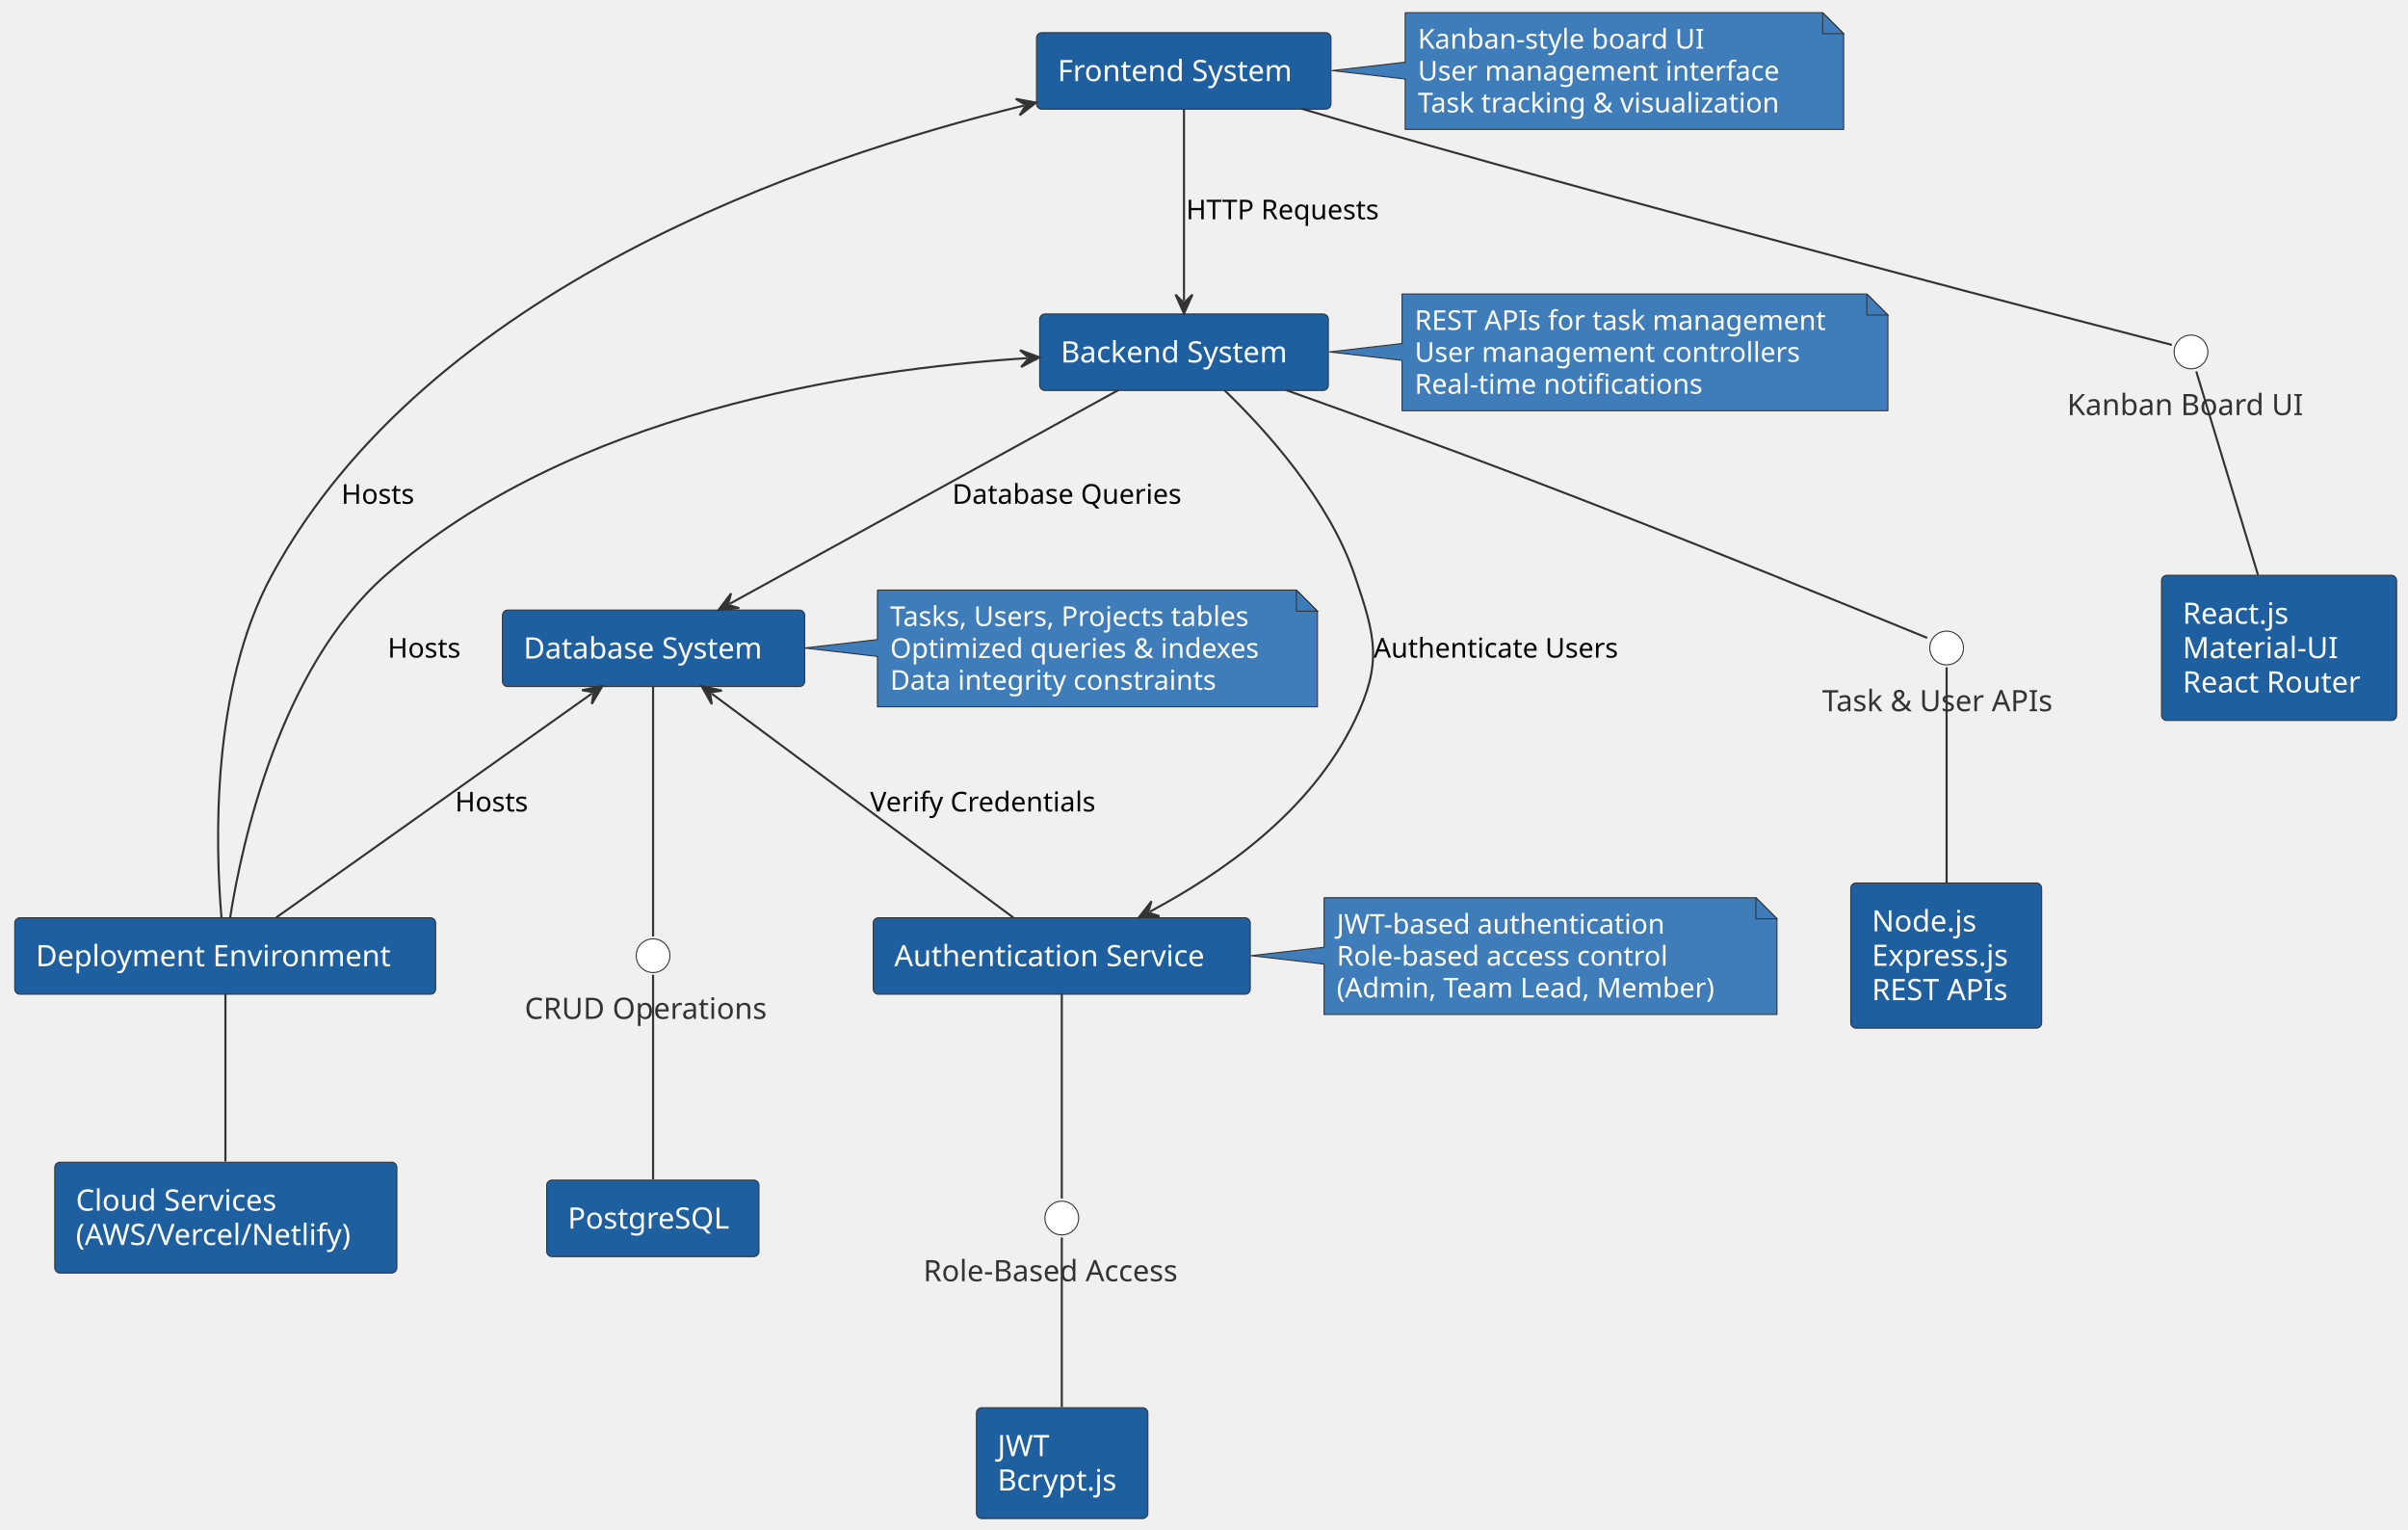
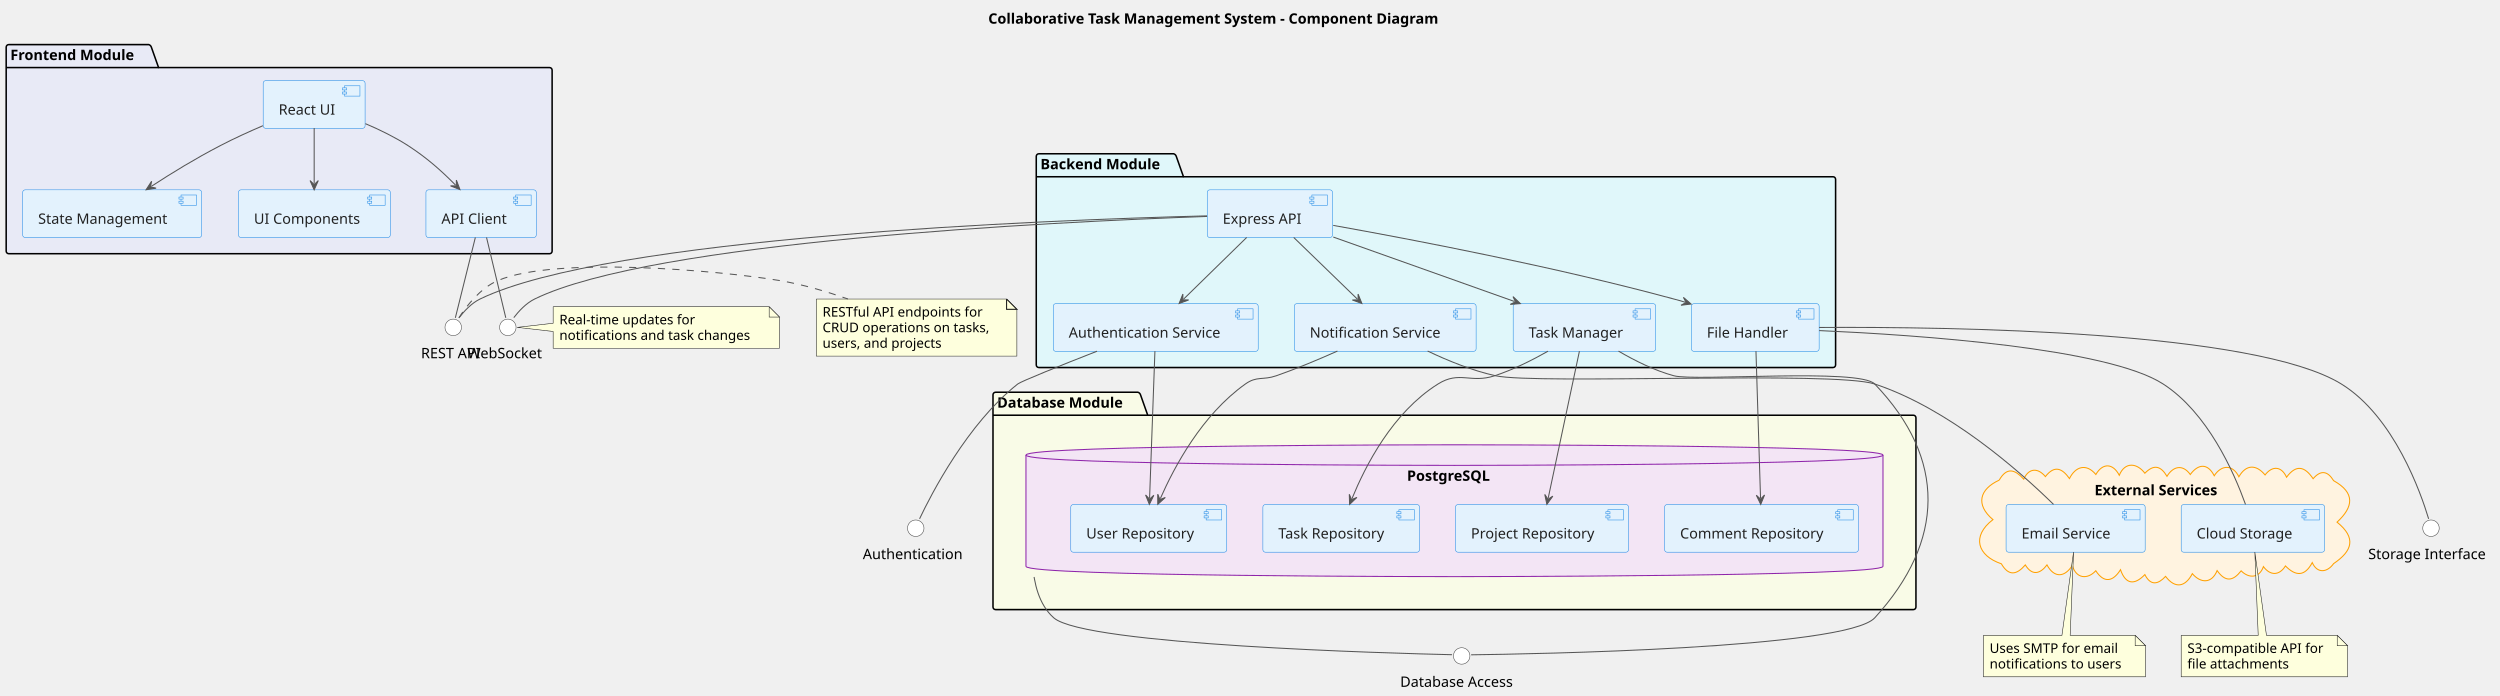
- <svg xmlns="http://www.w3.org/2000/svg" contentStyleType="text/css" data-diagram-type="DESCRIPTION" height="726px" preserveAspectRatio="none" style="width:1143px;height:726px;background:#FFFFFF;" version="1.1" viewBox="0 0 1143 726" width="1143px" zoomAndPan="magnify">
+ <svg xmlns="http://www.w3.org/2000/svg" contentStyleType="text/css" data-diagram-type="DESCRIPTION" height="675px" preserveAspectRatio="none" style="width:2427px;height:675px;background:#FFFFFF;" version="1.1" viewBox="0 0 2427 675" width="2427px" zoomAndPan="magnify">
  <defs />
  <g>
-     <g id="elem_frontend">
-       <rect fill="#1E5FA0" height="36.297" rx="2.5" ry="2.5" style="stroke:#333333;stroke-width:0.5;" width="139.766" x="492" y="15.5" />
-       <text fill="#FFFFFF" font-family="sans-serif" font-size="14" lengthAdjust="spacing" textLength="119.766" x="502" y="38.495">Frontend System</text>
-     </g>
-     <g id="elem_backend">
-       <rect fill="#1E5FA0" height="36.297" rx="2.5" ry="2.5" style="stroke:#333333;stroke-width:0.5;" width="137.018" x="493.5" y="149" />
-       <text fill="#FFFFFF" font-family="sans-serif" font-size="14" lengthAdjust="spacing" textLength="117.018" x="503.5" y="171.995">Backend System</text>
-     </g>
-     <g id="elem_database">
-       <rect fill="#1E5FA0" height="36.297" rx="2.5" ry="2.5" style="stroke:#333333;stroke-width:0.5;" width="143.457" x="238.5" y="289.5" />
-       <text fill="#FFFFFF" font-family="sans-serif" font-size="14" lengthAdjust="spacing" textLength="123.457" x="248.5" y="312.495">Database System</text>
+     <text fill="#000000" font-family="sans-serif" font-size="14" font-weight="bold" lengthAdjust="spacing" textLength="495.175" x="959.389" y="22.995">Collaborative Task Management System - Component Diagram</text>
+     <g id="cluster_Frontend Module">
+       <path d="M8.5,43.297 L144.435,43.297 A3.75,3.75 0 0 1 146.935,45.797 L153.935,65.594 L533.5,65.594 A2.5,2.5 0 0 1 536,68.094 L536,243.797 A2.5,2.5 0 0 1 533.5,246.297 L8.5,246.297 A2.5,2.5 0 0 1 6,243.797 L6,45.797 A2.5,2.5 0 0 1 8.5,43.297 " fill="#E8EAF6" style="stroke:#000000;stroke-width:1.5;" />
+       <line style="stroke:#000000;stroke-width:1.5;" x1="6" x2="153.935" y1="65.594" y2="65.594" />
+       <text fill="#000000" font-family="sans-serif" font-size="14" font-weight="bold" lengthAdjust="spacing" textLength="134.935" x="10" y="58.292">Frontend Module</text>
+     </g>
+     <g id="cluster_Backend Module">
+       <path d="M1008.5,149.297 L1139.417,149.297 A3.75,3.75 0 0 1 1141.917,151.797 L1148.917,171.594 L1779.5,171.594 A2.5,2.5 0 0 1 1782,174.094 L1782,354.297 A2.5,2.5 0 0 1 1779.5,356.797 L1008.5,356.797 A2.5,2.5 0 0 1 1006,354.297 L1006,151.797 A2.5,2.5 0 0 1 1008.5,149.297 " fill="#E0F7FA" style="stroke:#000000;stroke-width:1.5;" />
+       <line style="stroke:#000000;stroke-width:1.5;" x1="1006" x2="1148.917" y1="171.594" y2="171.594" />
+       <text fill="#000000" font-family="sans-serif" font-size="14" font-weight="bold" lengthAdjust="spacing" textLength="129.917" x="1010" y="164.292">Backend Module</text>
+     </g>
+     <g id="cluster_Database Module">
+       <path d="M966.5,380.797 L1104.711,380.797 A3.75,3.75 0 0 1 1107.211,383.297 L1114.211,403.094 L1857.5,403.094 A2.5,2.5 0 0 1 1860,405.594 L1860,589.297 A2.5,2.5 0 0 1 1857.5,591.797 L966.5,591.797 A2.5,2.5 0 0 1 964,589.297 L964,383.297 A2.5,2.5 0 0 1 966.5,380.797 " fill="#F9FBE7" style="stroke:#000000;stroke-width:1.5;" />
+       <line style="stroke:#000000;stroke-width:1.5;" x1="964" x2="1114.211" y1="403.094" y2="403.094" />
+       <text fill="#000000" font-family="sans-serif" font-size="14" font-weight="bold" lengthAdjust="spacing" textLength="137.211" x="968" y="395.792">Database Module</text>
+     </g>
+     <g id="cluster_db">
+       <path d="M996,441.797 C996,431.797 1412,431.797 1412,431.797 C1412,431.797 1828,431.797 1828,441.797 L1828,549.797 C1828,559.797 1412,559.797 1412,559.797 C1412,559.797 996,559.797 996,549.797 L996,441.797 " fill="#F3E5F5" style="stroke:#8E24AA;stroke-width:1;" />
+       <path d="M996,441.797 C996,451.797 1412,451.797 1412,451.797 C1412,451.797 1828,451.797 1828,441.797 " fill="transparent" style="stroke:#8E24AA;stroke-width:1;" />
+       <text fill="#000000" font-family="sans-serif" font-size="14" font-weight="bold" lengthAdjust="spacing" textLength="92.231" x="1365.885" y="466.792">PostgreSQL</text>
+     </g>
+     <g id="cluster_External Services">
+       <path d="M1940.817,466.12 C1948.352,452.983 1956.19,455.85 1964.637,465.152 C1969.519,454.209 1978.46,453.941 1985.662,462.673 C1994.538,451.319 2001.879,454.555 2009.032,464.558 C2014.873,452.858 2025.304,449.521 2034.649,460.622 C2041.476,448.998 2051.326,449.766 2057.384,461.375 C2063.015,447.855 2074.739,449.519 2082.233,459.398 C2090.986,450.51 2097.631,452.211 2103.715,462.404 C2109.593,452.674 2118.886,450.32 2126.32,460.651 C2133.962,450.302 2143.111,449.315 2149.577,461.848 C2156.55,451.087 2167.469,450.655 2173.509,462.822 C2180.531,450.672 2190.353,450.734 2198.916,461.082 C2205.998,451.895 2214.798,452.475 2219.794,463.262 C2229.232,450.525 2237.522,452.821 2245.562,464.725 C2253.089,456.008 2259.683,457.172 2265.47,466.631 C2286.509,478.42 2284.92,492.032 2268.798,506.893 C2287.825,522.3 2283.667,534.867 2265.454,547.183 C2259.515,555.602 2249.733,557.307 2244.729,546.19 C2237.526,559.701 2228.855,559.685 2218.702,549.42 C2212.664,559.072 2203.949,558.945 2197.329,550.093 C2193.345,561.383 2183.266,561.806 2175.706,554.181 C2167.54,564.539 2160.334,565.091 2152.389,553.942 C2147.085,566.848 2136.375,566.304 2128.317,556.915 C2121.53,569.931 2111.686,571.86 2102.325,559.558 C2095.063,567.477 2087.844,568.892 2082.218,557.826 C2072.2,568.285 2063.601,567.519 2058.58,553.081 C2051.454,564.517 2042.741,566.676 2034.596,554.099 C2026.211,563.107 2015.262,561.518 2011.84,548.882 C2004.345,560.715 1994.244,561.352 1987.202,548.432 C1980.584,557.221 1972.786,559.22 1966.163,548.438 C1957.883,558.045 1950.162,559.746 1942.921,547.343 C1919.798,539.528 1913.575,520.694 1934.749,504.442 C1917.561,489.903 1921.711,474.912 1940.817,466.12 " fill="#FFF3E0" style="stroke:#FFA000;stroke-width:1;" />
+       <text fill="#000000" font-family="sans-serif" font-size="14" font-weight="bold" lengthAdjust="spacing" textLength="137.307" x="2033.347" y="480.792">External Services</text>
+     </g>
+     <g id="elem_ui">
+       <rect fill="#E3F2FD" height="46.297" rx="2.5" ry="2.5" style="stroke:#1E88E5;stroke-width:0.5;" width="98.933" x="255.5" y="78.297" />
+       <rect fill="#E3F2FD" height="10" style="stroke:#1E88E5;stroke-width:0.5;" width="15" x="334.433" y="83.297" />
+       <rect fill="#E3F2FD" height="2" style="stroke:#1E88E5;stroke-width:0.5;" width="4" x="332.433" y="85.297" />
+       <rect fill="#E3F2FD" height="2" style="stroke:#1E88E5;stroke-width:0.5;" width="4" x="332.433" y="89.297" />
+       <text fill="#212121" font-family="sans-serif" font-size="14" lengthAdjust="spacing" textLength="58.933" x="270.5" y="111.292">React UI</text>
+     </g>
+     <g id="elem_state">
+       <rect fill="#E3F2FD" height="46.297" rx="2.5" ry="2.5" style="stroke:#1E88E5;stroke-width:0.5;" width="173.731" x="22" y="184.297" />
+       <rect fill="#E3F2FD" height="10" style="stroke:#1E88E5;stroke-width:0.5;" width="15" x="175.731" y="189.297" />
+       <rect fill="#E3F2FD" height="2" style="stroke:#1E88E5;stroke-width:0.5;" width="4" x="173.731" y="191.297" />
+       <rect fill="#E3F2FD" height="2" style="stroke:#1E88E5;stroke-width:0.5;" width="4" x="173.731" y="195.297" />
+       <text fill="#212121" font-family="sans-serif" font-size="14" lengthAdjust="spacing" textLength="133.731" x="37" y="217.292">State Management</text>
+     </g>
+     <g id="elem_components">
+       <rect fill="#E3F2FD" height="46.297" rx="2.5" ry="2.5" style="stroke:#1E88E5;stroke-width:0.5;" width="147.399" x="231.5" y="184.297" />
+       <rect fill="#E3F2FD" height="10" style="stroke:#1E88E5;stroke-width:0.5;" width="15" x="358.899" y="189.297" />
+       <rect fill="#E3F2FD" height="2" style="stroke:#1E88E5;stroke-width:0.5;" width="4" x="356.899" y="191.297" />
+       <rect fill="#E3F2FD" height="2" style="stroke:#1E88E5;stroke-width:0.5;" width="4" x="356.899" y="195.297" />
+       <text fill="#212121" font-family="sans-serif" font-size="14" lengthAdjust="spacing" textLength="107.399" x="246.5" y="217.292">UI Components</text>
+     </g>
+     <g id="elem_apiClient">
+       <rect fill="#E3F2FD" height="46.297" rx="2.5" ry="2.5" style="stroke:#1E88E5;stroke-width:0.5;" width="107.129" x="413.5" y="184.297" />
+       <rect fill="#E3F2FD" height="10" style="stroke:#1E88E5;stroke-width:0.5;" width="15" x="500.629" y="189.297" />
+       <rect fill="#E3F2FD" height="2" style="stroke:#1E88E5;stroke-width:0.5;" width="4" x="498.629" y="191.297" />
+       <rect fill="#E3F2FD" height="2" style="stroke:#1E88E5;stroke-width:0.5;" width="4" x="498.629" y="195.297" />
+       <text fill="#212121" font-family="sans-serif" font-size="14" lengthAdjust="spacing" textLength="67.129" x="428.5" y="217.292">API Client</text>
+     </g>
+     <g id="elem_api">
+       <rect fill="#E3F2FD" height="46.297" rx="2.5" ry="2.5" style="stroke:#1E88E5;stroke-width:0.5;" width="121.573" x="1172" y="184.297" />
+       <rect fill="#E3F2FD" height="10" style="stroke:#1E88E5;stroke-width:0.5;" width="15" x="1273.573" y="189.297" />
+       <rect fill="#E3F2FD" height="2" style="stroke:#1E88E5;stroke-width:0.5;" width="4" x="1271.573" y="191.297" />
+       <rect fill="#E3F2FD" height="2" style="stroke:#1E88E5;stroke-width:0.5;" width="4" x="1271.573" y="195.297" />
+       <text fill="#212121" font-family="sans-serif" font-size="14" lengthAdjust="spacing" textLength="81.573" x="1187" y="217.292">Express API</text>
    </g>
    <g id="elem_auth">
-       <rect fill="#1E5FA0" height="36.297" rx="2.5" ry="2.5" style="stroke:#333333;stroke-width:0.5;" width="178.963" x="414.5" y="435.5" />
-       <text fill="#FFFFFF" font-family="sans-serif" font-size="14" lengthAdjust="spacing" textLength="158.963" x="424.5" y="458.495">Authentication Service</text>
-     </g>
-     <g id="elem_deploy">
-       <rect fill="#1E5FA0" height="36.297" rx="2.5" ry="2.5" style="stroke:#333333;stroke-width:0.5;" width="199.785" x="7" y="435.5" />
-       <text fill="#FFFFFF" font-family="sans-serif" font-size="14" lengthAdjust="spacing" textLength="179.785" x="17" y="458.495">Deployment Environment</text>
-     </g>
-     <g id="elem_fronttech">
-       <rect fill="#1E5FA0" height="68.891" rx="2.5" ry="2.5" style="stroke:#333333;stroke-width:0.5;" width="111.581" x="1026" y="273" />
-       <text fill="#FFFFFF" font-family="sans-serif" font-size="14" lengthAdjust="spacing" textLength="55.74" x="1036" y="295.995">React.js</text>
-       <text fill="#FFFFFF" font-family="sans-serif" font-size="14" lengthAdjust="spacing" textLength="76.303" x="1036" y="312.292">Material-UI</text>
-       <text fill="#FFFFFF" font-family="sans-serif" font-size="14" lengthAdjust="spacing" textLength="91.581" x="1036" y="328.589">React Router</text>
-     </g>
-     <g id="elem_backtech">
-       <rect fill="#1E5FA0" height="68.891" rx="2.5" ry="2.5" style="stroke:#333333;stroke-width:0.5;" width="90.608" x="878.5" y="419" />
-       <text fill="#FFFFFF" font-family="sans-serif" font-size="14" lengthAdjust="spacing" textLength="52.172" x="888.5" y="441.995">Node.js</text>
-       <text fill="#FFFFFF" font-family="sans-serif" font-size="14" lengthAdjust="spacing" textLength="70.608" x="888.5" y="458.292">Express.js</text>
-       <text fill="#FFFFFF" font-family="sans-serif" font-size="14" lengthAdjust="spacing" textLength="69.904" x="888.5" y="474.589">REST APIs</text>
-     </g>
-     <g id="elem_dbtech">
-       <rect fill="#1E5FA0" height="36.297" rx="2.5" ry="2.5" style="stroke:#333333;stroke-width:0.5;" width="100.753" x="259.5" y="560" />
-       <text fill="#FFFFFF" font-family="sans-serif" font-size="14" lengthAdjust="spacing" textLength="80.753" x="269.5" y="582.995">PostgreSQL</text>
-     </g>
-     <g id="elem_authtech">
-       <rect fill="#1E5FA0" height="52.594" rx="2.5" ry="2.5" style="stroke:#333333;stroke-width:0.5;" width="81.353" x="463.5" y="668" />
-       <text fill="#FFFFFF" font-family="sans-serif" font-size="14" lengthAdjust="spacing" textLength="26.523" x="473.5" y="690.995">JWT</text>
-       <text fill="#FFFFFF" font-family="sans-serif" font-size="14" lengthAdjust="spacing" textLength="61.352" x="473.5" y="707.292">Bcrypt.js</text>
-     </g>
-     <g id="elem_deploytech">
-       <rect fill="#1E5FA0" height="52.594" rx="2.5" ry="2.5" style="stroke:#333333;stroke-width:0.5;" width="162.379" x="26" y="551.5" />
-       <text fill="#FFFFFF" font-family="sans-serif" font-size="14" lengthAdjust="spacing" textLength="103.476" x="36" y="574.495">Cloud Services</text>
-       <text fill="#FFFFFF" font-family="sans-serif" font-size="14" lengthAdjust="spacing" textLength="142.379" x="36" y="590.792">(AWS/Vercel/Netlify)</text>
-     </g>
-     <g id="elem_ui">
-       <ellipse cx="1040" cy="167" fill="#FFFFFF" rx="8" ry="8" style="stroke:#333333;stroke-width:0.5;" />
-       <text fill="#333333" font-family="sans-serif" font-size="14" lengthAdjust="spacing" textLength="117.64" x="981.18" y="196.995">Kanban Board UI</text>
-     </g>
-     <g id="elem_api">
-       <ellipse cx="924" cy="307.5" fill="#FFFFFF" rx="8" ry="8" style="stroke:#333333;stroke-width:0.5;" />
-       <text fill="#333333" font-family="sans-serif" font-size="14" lengthAdjust="spacing" textLength="118.152" x="864.924" y="337.495">Task &amp; User APIs</text>
-     </g>
-     <g id="elem_crud">
-       <ellipse cx="310" cy="453.5" fill="#FFFFFF" rx="8" ry="8" style="stroke:#333333;stroke-width:0.5;" />
-       <text fill="#333333" font-family="sans-serif" font-size="14" lengthAdjust="spacing" textLength="121.946" x="249.027" y="483.495">CRUD Operations</text>
-     </g>
-     <g id="elem_rbac">
-       <ellipse cx="504" cy="578" fill="#FFFFFF" rx="8" ry="8" style="stroke:#333333;stroke-width:0.5;" />
-       <text fill="#333333" font-family="sans-serif" font-size="14" lengthAdjust="spacing" textLength="131.448" x="438.276" y="607.995">Role-Based Access</text>
-     </g>
-     <g id="elem_GMN36">
-       <path d="M667,6 L667,29.5 L632.21,33.5 L667,37.5 L667,61.398 A0,0 0 0 0 667,61.398 L875.129,61.398 A0,0 0 0 0 875.129,61.398 L875.129,16 L865.129,6 L667,6 A0,0 0 0 0 667,6 " fill="#3E7DB9" style="stroke:#333333;stroke-width:0.5;" />
-       <path d="M865.129,6 L865.129,16 L875.129,16 L865.129,6 " fill="#3E7DB9" style="stroke:#333333;stroke-width:0.5;" />
-       <text fill="#FFFFFF" font-family="sans-serif" font-size="13" lengthAdjust="spacing" textLength="144.435" x="673" y="23.067">Kanban-style board UI</text>
-       <text fill="#FFFFFF" font-family="sans-serif" font-size="13" lengthAdjust="spacing" textLength="182.958" x="673" y="38.2">User management interface</text>
-       <text fill="#FFFFFF" font-family="sans-serif" font-size="13" lengthAdjust="spacing" textLength="187.129" x="673" y="53.333">Task tracking &amp; visualization</text>
-     </g>
-     <g id="elem_GMN39">
-       <path d="M665.5,139.5 L665.5,163 L630.87,167 L665.5,171 L665.5,194.898 A0,0 0 0 0 665.5,194.898 L896.131,194.898 A0,0 0 0 0 896.131,194.898 L896.131,149.5 L886.131,139.5 L665.5,139.5 A0,0 0 0 0 665.5,139.5 " fill="#3E7DB9" style="stroke:#333333;stroke-width:0.5;" />
-       <path d="M886.131,139.5 L886.131,149.5 L896.131,149.5 L886.131,139.5 " fill="#3E7DB9" style="stroke:#333333;stroke-width:0.5;" />
-       <text fill="#FFFFFF" font-family="sans-serif" font-size="13" lengthAdjust="spacing" textLength="209.631" x="671.5" y="156.567">REST APIs for task management</text>
-       <text fill="#FFFFFF" font-family="sans-serif" font-size="13" lengthAdjust="spacing" textLength="194.054" x="671.5" y="171.7">User management controllers</text>
-       <text fill="#FFFFFF" font-family="sans-serif" font-size="13" lengthAdjust="spacing" textLength="146.682" x="671.5" y="186.833">Real-time notifications</text>
-     </g>
-     <g id="elem_GMN42">
-       <path d="M416.5,280 L416.5,303.5 L381.71,307.5 L416.5,311.5 L416.5,335.398 A0,0 0 0 0 416.5,335.398 L625.359,335.398 A0,0 0 0 0 625.359,335.398 L625.359,290 L615.359,280 L416.5,280 A0,0 0 0 0 416.5,280 " fill="#3E7DB9" style="stroke:#333333;stroke-width:0.5;" />
-       <path d="M615.359,280 L615.359,290 L625.359,290 L615.359,280 " fill="#3E7DB9" style="stroke:#333333;stroke-width:0.5;" />
-       <text fill="#FFFFFF" font-family="sans-serif" font-size="13" lengthAdjust="spacing" textLength="185.51" x="422.5" y="297.067">Tasks, Users, Projects tables</text>
-       <text fill="#FFFFFF" font-family="sans-serif" font-size="13" lengthAdjust="spacing" textLength="187.859" x="422.5" y="312.2">Optimized queries &amp; indexes</text>
-       <text fill="#FFFFFF" font-family="sans-serif" font-size="13" lengthAdjust="spacing" textLength="166.493" x="422.5" y="327.332">Data integrity constraints</text>
-     </g>
-     <g id="elem_GMN45">
-       <path d="M628.5,426 L628.5,449.5 L593.72,453.5 L628.5,457.5 L628.5,481.398 A0,0 0 0 0 628.5,481.398 L843.465,481.398 A0,0 0 0 0 843.465,481.398 L843.465,436 L833.465,426 L628.5,426 A0,0 0 0 0 628.5,426 " fill="#3E7DB9" style="stroke:#333333;stroke-width:0.5;" />
-       <path d="M833.465,426 L833.465,436 L843.465,436 L833.465,426 " fill="#3E7DB9" style="stroke:#333333;stroke-width:0.5;" />
-       <text fill="#FFFFFF" font-family="sans-serif" font-size="13" lengthAdjust="spacing" textLength="167.197" x="634.5" y="443.067">JWT-based authentication</text>
-       <text fill="#FFFFFF" font-family="sans-serif" font-size="13" lengthAdjust="spacing" textLength="169.946" x="634.5" y="458.2">Role-based access control</text>
-       <text fill="#FFFFFF" font-family="sans-serif" font-size="13" lengthAdjust="spacing" textLength="193.965" x="634.5" y="473.332">(Admin, Team Lead, Member)</text>
-     </g>
-     <g id="link_frontend_ui">
-       <path d="M617.79,51.57 C628.47,54.76 639.57,58.03 650,61 C801.72,104.26 988.01,152.59 1030.9,163.66 " fill="transparent" id="frontend-ui" style="stroke:#333333;stroke-width:1;" />
-     </g>
-     <g id="link_ui_fronttech">
-       <path d="M1042.5,176.25 C1048.13,194.83 1062.08,240.82 1071.8,272.85 " fill="transparent" id="ui-fronttech" style="stroke:#333333;stroke-width:1;" />
-     </g>
-     <g id="link_backend_api">
-       <path d="M610.46,185.12 C642.26,196.46 684.72,211.82 722,226 C796.8,254.46 886.24,290.99 914.78,302.71 " fill="transparent" id="backend-api" style="stroke:#333333;stroke-width:1;" />
-     </g>
-     <g id="link_api_backtech">
-       <path d="M924,316.65 C924,335.93 924,385.21 924,418.8 " fill="transparent" id="api-backtech" style="stroke:#333333;stroke-width:1;" />
-     </g>
-     <g id="link_database_crud">
-       <path d="M310,325.58 C310,356.73 310,421.61 310,444.39 " fill="transparent" id="database-crud" style="stroke:#333333;stroke-width:1;" />
-     </g>
-     <g id="link_crud_dbtech">
-       <path d="M310,462.54 C310,482.13 310,532.69 310,559.58 " fill="transparent" id="crud-dbtech" style="stroke:#333333;stroke-width:1;" />
-     </g>
-     <g id="link_auth_rbac">
-       <path d="M504,471.53 C504,498.22 504,548.9 504,568.74 " fill="transparent" id="auth-rbac" style="stroke:#333333;stroke-width:1;" />
-     </g>
-     <g id="link_rbac_authtech">
-       <path d="M504,587.23 C504,603.85 504,641.99 504,667.76 " fill="transparent" id="rbac-authtech" style="stroke:#333333;stroke-width:1;" />
-     </g>
-     <g id="link_deploy_deploytech">
-       <path d="M107,471.53 C107,492.18 107,527.17 107,551.14 " fill="transparent" id="deploy-deploytech" style="stroke:#333333;stroke-width:1;" />
-     </g>
-     <g id="link_frontend_backend">
-       <path d="M562,51.69 C562,76.89 562,117.6 562,142.8 " fill="transparent" id="frontend-to-backend" style="stroke:#333333;stroke-width:1;" />
-       <polygon fill="#333333" points="562,148.8,566,139.8,562,143.8,558,139.8,562,148.8" style="stroke:#333333;stroke-width:1;" />
-       <text fill="#000000" font-family="sans-serif" font-size="13" lengthAdjust="spacing" textLength="97.792" x="563" y="104.067">HTTP Requests</text>
-     </g>
-     <g id="link_backend_database">
-       <path d="M530.85,185.12 C482.39,211.76 394.758,259.92 346.338,286.53 " fill="transparent" id="backend-to-database" style="stroke:#333333;stroke-width:1;" />
-       <polygon fill="#333333" points="341.08,289.42,350.894,288.591,345.462,287.012,347.041,281.58,341.08,289.42" style="stroke:#333333;stroke-width:1;" />
-       <text fill="#000000" font-family="sans-serif" font-size="13" lengthAdjust="spacing" textLength="116.359" x="452" y="239.067">Database Queries</text>
-     </g>
-     <g id="link_backend_auth">
-       <path d="M581.14,185.09 C601,204.22 630.82,237.26 643,273 C652.89,302.03 656.33,314.38 643,342 C621.9,385.73 579.443,414.654 545.823,432.604 " fill="transparent" id="backend-to-auth" style="stroke:#333333;stroke-width:1;" />
-       <polygon fill="#333333" points="540.53,435.43,550.353,434.72,544.941,433.075,546.585,427.663,540.53,435.43" style="stroke:#333333;stroke-width:1;" />
-       <text fill="#000000" font-family="sans-serif" font-size="13" lengthAdjust="spacing" textLength="124.16" x="652" y="312.067">Authenticate Users</text>
-     </g>
-     <g id="link_database_auth">
-       <path d="M337.837,329.157 C375.167,356.877 443.7,407.74 481.01,435.44 " fill="transparent" id="database-backto-auth" style="stroke:#333333;stroke-width:1;" />
-       <polygon fill="#333333" points="333.02,325.58,337.861,334.157,337.034,328.561,342.63,327.734,333.02,325.58" style="stroke:#333333;stroke-width:1;" />
-       <text fill="#000000" font-family="sans-serif" font-size="13" lengthAdjust="spacing" textLength="116.219" x="413" y="385.067">Verify Credentials</text>
-     </g>
-     <g id="link_frontend_deploy">
-       <path d="M485.991,50.101 C383.621,75.061 203.32,136.35 129,273 C99.9,326.51 102.27,402 105.13,435.43 " fill="transparent" id="frontend-backto-deploy" style="stroke:#333333;stroke-width:1;" />
-       <polygon fill="#333333" points="491.82,48.68,482.129,46.926,486.962,49.864,484.024,54.698,491.82,48.68" style="stroke:#333333;stroke-width:1;" />
-       <text fill="#000000" font-family="sans-serif" font-size="13" lengthAdjust="spacing" textLength="36.372" x="162" y="239.067">Hosts</text>
-     </g>
-     <g id="link_backend_deploy">
-       <path d="M487.433,169.962 C404.393,175.402 270.76,195.99 183,273 C132.89,316.97 114.9,399.56 109.26,435.3 " fill="transparent" id="backend-backto-deploy" style="stroke:#333333;stroke-width:1;" />
-       <polygon fill="#333333" points="493.42,169.57,484.178,166.167,488.431,169.897,484.701,174.15,493.42,169.57" style="stroke:#333333;stroke-width:1;" />
-       <text fill="#000000" font-family="sans-serif" font-size="13" lengthAdjust="spacing" textLength="36.372" x="184" y="312.067">Hosts</text>
-     </g>
-     <g id="link_database_deploy">
-       <path d="M281.026,329.052 C241.957,356.772 170.1,407.74 131.05,435.44 " fill="transparent" id="database-backto-deploy" style="stroke:#333333;stroke-width:1;" />
-       <polygon fill="#333333" points="285.92,325.58,276.265,327.526,281.842,328.473,280.894,334.05,285.92,325.58" style="stroke:#333333;stroke-width:1;" />
-       <text fill="#000000" font-family="sans-serif" font-size="13" lengthAdjust="spacing" textLength="36.372" x="216" y="385.067">Hosts</text>
+       <rect fill="#E3F2FD" height="46.297" rx="2.5" ry="2.5" style="stroke:#1E88E5;stroke-width:0.5;" width="198.963" x="1022.5" y="294.797" />
+       <rect fill="#E3F2FD" height="10" style="stroke:#1E88E5;stroke-width:0.5;" width="15" x="1201.463" y="299.797" />
+       <rect fill="#E3F2FD" height="2" style="stroke:#1E88E5;stroke-width:0.5;" width="4" x="1199.463" y="301.797" />
+       <rect fill="#E3F2FD" height="2" style="stroke:#1E88E5;stroke-width:0.5;" width="4" x="1199.463" y="305.797" />
+       <text fill="#212121" font-family="sans-serif" font-size="14" lengthAdjust="spacing" textLength="158.963" x="1037.5" y="327.792">Authentication Service</text>
+     </g>
+     <g id="elem_taskManager">
+       <rect fill="#E3F2FD" height="46.297" rx="2.5" ry="2.5" style="stroke:#1E88E5;stroke-width:0.5;" width="138.349" x="1469" y="294.797" />
+       <rect fill="#E3F2FD" height="10" style="stroke:#1E88E5;stroke-width:0.5;" width="15" x="1587.349" y="299.797" />
+       <rect fill="#E3F2FD" height="2" style="stroke:#1E88E5;stroke-width:0.5;" width="4" x="1585.349" y="301.797" />
+       <rect fill="#E3F2FD" height="2" style="stroke:#1E88E5;stroke-width:0.5;" width="4" x="1585.349" y="305.797" />
+       <text fill="#212121" font-family="sans-serif" font-size="14" lengthAdjust="spacing" textLength="98.349" x="1484" y="327.792">Task Manager</text>
+     </g>
+     <g id="elem_notificationService">
+       <rect fill="#E3F2FD" height="46.297" rx="2.5" ry="2.5" style="stroke:#1E88E5;stroke-width:0.5;" width="176.52" x="1256.5" y="294.797" />
+       <rect fill="#E3F2FD" height="10" style="stroke:#1E88E5;stroke-width:0.5;" width="15" x="1413.021" y="299.797" />
+       <rect fill="#E3F2FD" height="2" style="stroke:#1E88E5;stroke-width:0.5;" width="4" x="1411.021" y="301.797" />
+       <rect fill="#E3F2FD" height="2" style="stroke:#1E88E5;stroke-width:0.5;" width="4" x="1411.021" y="305.797" />
+       <text fill="#212121" font-family="sans-serif" font-size="14" lengthAdjust="spacing" textLength="136.52" x="1271.5" y="327.792">Notification Service</text>
+     </g>
+     <g id="elem_fileHandler">
+       <rect fill="#E3F2FD" height="46.297" rx="2.5" ry="2.5" style="stroke:#1E88E5;stroke-width:0.5;" width="124.02" x="1642" y="294.797" />
+       <rect fill="#E3F2FD" height="10" style="stroke:#1E88E5;stroke-width:0.5;" width="15" x="1746.021" y="299.797" />
+       <rect fill="#E3F2FD" height="2" style="stroke:#1E88E5;stroke-width:0.5;" width="4" x="1744.021" y="301.797" />
+       <rect fill="#E3F2FD" height="2" style="stroke:#1E88E5;stroke-width:0.5;" width="4" x="1744.021" y="305.797" />
+       <text fill="#212121" font-family="sans-serif" font-size="14" lengthAdjust="spacing" textLength="84.02" x="1657" y="327.792">File Handler</text>
+     </g>
+     <g id="elem_userRepo">
+       <rect fill="#E3F2FD" height="46.297" rx="2.5" ry="2.5" style="stroke:#1E88E5;stroke-width:0.5;" width="151.433" x="1039.5" y="489.797" />
+       <rect fill="#E3F2FD" height="10" style="stroke:#1E88E5;stroke-width:0.5;" width="15" x="1170.933" y="494.797" />
+       <rect fill="#E3F2FD" height="2" style="stroke:#1E88E5;stroke-width:0.5;" width="4" x="1168.933" y="496.797" />
+       <rect fill="#E3F2FD" height="2" style="stroke:#1E88E5;stroke-width:0.5;" width="4" x="1168.933" y="500.797" />
+       <text fill="#212121" font-family="sans-serif" font-size="14" lengthAdjust="spacing" textLength="111.433" x="1054.5" y="522.792">User Repository</text>
+     </g>
+     <g id="elem_taskRepo">
+       <rect fill="#E3F2FD" height="46.297" rx="2.5" ry="2.5" style="stroke:#1E88E5;stroke-width:0.5;" width="152.055" x="1226" y="489.797" />
+       <rect fill="#E3F2FD" height="10" style="stroke:#1E88E5;stroke-width:0.5;" width="15" x="1358.055" y="494.797" />
+       <rect fill="#E3F2FD" height="2" style="stroke:#1E88E5;stroke-width:0.5;" width="4" x="1356.055" y="496.797" />
+       <rect fill="#E3F2FD" height="2" style="stroke:#1E88E5;stroke-width:0.5;" width="4" x="1356.055" y="500.797" />
+       <text fill="#212121" font-family="sans-serif" font-size="14" lengthAdjust="spacing" textLength="112.055" x="1241" y="522.792">Task Repository</text>
+     </g>
+     <g id="elem_projectRepo">
+       <rect fill="#E3F2FD" height="46.297" rx="2.5" ry="2.5" style="stroke:#1E88E5;stroke-width:0.5;" width="167.976" x="1413" y="489.797" />
+       <rect fill="#E3F2FD" height="10" style="stroke:#1E88E5;stroke-width:0.5;" width="15" x="1560.976" y="494.797" />
+       <rect fill="#E3F2FD" height="2" style="stroke:#1E88E5;stroke-width:0.5;" width="4" x="1558.976" y="496.797" />
+       <rect fill="#E3F2FD" height="2" style="stroke:#1E88E5;stroke-width:0.5;" width="4" x="1558.976" y="500.797" />
+       <text fill="#212121" font-family="sans-serif" font-size="14" lengthAdjust="spacing" textLength="127.976" x="1428" y="522.792">Project Repository</text>
+     </g>
+     <g id="elem_commentRepo">
+       <rect fill="#E3F2FD" height="46.297" rx="2.5" ry="2.5" style="stroke:#1E88E5;stroke-width:0.5;" width="188.114" x="1616" y="489.797" />
+       <rect fill="#E3F2FD" height="10" style="stroke:#1E88E5;stroke-width:0.5;" width="15" x="1784.114" y="494.797" />
+       <rect fill="#E3F2FD" height="2" style="stroke:#1E88E5;stroke-width:0.5;" width="4" x="1782.114" y="496.797" />
+       <rect fill="#E3F2FD" height="2" style="stroke:#1E88E5;stroke-width:0.5;" width="4" x="1782.114" y="500.797" />
+       <text fill="#212121" font-family="sans-serif" font-size="14" lengthAdjust="spacing" textLength="148.114" x="1631" y="522.792">Comment Repository</text>
+     </g>
+     <g id="elem_email">
+       <rect fill="#E3F2FD" height="46.297" rx="2.5" ry="2.5" style="stroke:#1E88E5;stroke-width:0.5;" width="135.033" x="1947.5" y="489.797" />
+       <rect fill="#E3F2FD" height="10" style="stroke:#1E88E5;stroke-width:0.5;" width="15" x="2062.533" y="494.797" />
+       <rect fill="#E3F2FD" height="2" style="stroke:#1E88E5;stroke-width:0.5;" width="4" x="2060.533" y="496.797" />
+       <rect fill="#E3F2FD" height="2" style="stroke:#1E88E5;stroke-width:0.5;" width="4" x="2060.533" y="500.797" />
+       <text fill="#212121" font-family="sans-serif" font-size="14" lengthAdjust="spacing" textLength="95.033" x="1962.5" y="522.792">Email Service</text>
+     </g>
+     <g id="elem_storage">
+       <rect fill="#E3F2FD" height="46.297" rx="2.5" ry="2.5" style="stroke:#1E88E5;stroke-width:0.5;" width="139.217" x="2117.5" y="489.797" />
+       <rect fill="#E3F2FD" height="10" style="stroke:#1E88E5;stroke-width:0.5;" width="15" x="2236.717" y="494.797" />
+       <rect fill="#E3F2FD" height="2" style="stroke:#1E88E5;stroke-width:0.5;" width="4" x="2234.717" y="496.797" />
+       <rect fill="#E3F2FD" height="2" style="stroke:#1E88E5;stroke-width:0.5;" width="4" x="2234.717" y="500.797" />
+       <text fill="#212121" font-family="sans-serif" font-size="14" lengthAdjust="spacing" textLength="99.217" x="2132.5" y="522.792">Cloud Storage</text>
+     </g>
+     <g id="elem_restApi">
+       <ellipse cx="440" cy="317.797" fill="#FFFFFF" rx="8" ry="8" style="stroke:#424242;stroke-width:0.5;" />
+       <text fill="#000000" font-family="sans-serif" font-size="14" lengthAdjust="spacing" textLength="62.61" x="408.695" y="347.792">REST API</text>
+     </g>
+     <g id="elem_websocket">
+       <ellipse cx="493" cy="317.797" fill="#FFFFFF" rx="8" ry="8" style="stroke:#424242;stroke-width:0.5;" />
+       <text fill="#000000" font-family="sans-serif" font-size="14" lengthAdjust="spacing" textLength="78.702" x="453.649" y="347.792">WebSocket</text>
+     </g>
+     <g id="elem_authInterface">
+       <ellipse cx="889" cy="512.797" fill="#FFFFFF" rx="8" ry="8" style="stroke:#424242;stroke-width:0.5;" />
+       <text fill="#000000" font-family="sans-serif" font-size="14" lengthAdjust="spacing" textLength="102.772" x="837.614" y="542.792">Authentication</text>
+     </g>
+     <g id="elem_dbInterface">
+       <ellipse cx="1419" cy="636.797" fill="#FFFFFF" rx="8" ry="8" style="stroke:#424242;stroke-width:0.5;" />
+       <text fill="#000000" font-family="sans-serif" font-size="14" lengthAdjust="spacing" textLength="119.424" x="1359.288" y="666.792">Database Access</text>
+     </g>
+     <g id="elem_storageInterface">
+       <ellipse cx="2360" cy="512.797" fill="#FFFFFF" rx="8" ry="8" style="stroke:#424242;stroke-width:0.5;" />
+       <text fill="#000000" font-family="sans-serif" font-size="14" lengthAdjust="spacing" textLength="121.905" x="2299.047" y="542.792">Storage Interface</text>
+     </g>
+     <g id="elem_GMN49">
+       <path d="M792.5,290.297 L792.5,345.695 L987.185,345.695 L987.185,300.297 L977.185,290.297 L792.5,290.297 " fill="#FEFFDD" style="stroke:#181818;stroke-width:0.5;" />
+       <path d="M977.185,290.297 L977.185,300.297 L987.185,300.297 L977.185,290.297 " fill="#FEFFDD" style="stroke:#181818;stroke-width:1;" />
+       <text fill="#000000" font-family="sans-serif" font-size="13" lengthAdjust="spacing" textLength="165.122" x="798.5" y="307.364">RESTful API endpoints for</text>
+       <text fill="#000000" font-family="sans-serif" font-size="13" lengthAdjust="spacing" textLength="173.685" x="798.5" y="322.497">CRUD operations on tasks,</text>
+       <text fill="#000000" font-family="sans-serif" font-size="13" lengthAdjust="spacing" textLength="124.16" x="798.5" y="337.629">users, and projects</text>
+     </g>
+     <g id="elem_GMN52">
+       <path d="M537,297.797 L537,313.797 L502.02,317.797 L537,321.797 L537,338.062 A0,0 0 0 0 537,338.062 L756.713,338.062 A0,0 0 0 0 756.713,338.062 L756.713,307.797 L746.713,297.797 L537,297.797 A0,0 0 0 0 537,297.797 " fill="#FEFFDD" style="stroke:#181818;stroke-width:0.5;" />
+       <path d="M746.713,297.797 L746.713,307.797 L756.713,307.797 L746.713,297.797 " fill="#FEFFDD" style="stroke:#181818;stroke-width:0.5;" />
+       <text fill="#000000" font-family="sans-serif" font-size="13" lengthAdjust="spacing" textLength="141.388" x="543" y="314.864">Real-time updates for</text>
+       <text fill="#000000" font-family="sans-serif" font-size="13" lengthAdjust="spacing" textLength="198.713" x="543" y="329.997">notifications and task changes</text>
+     </g>
+     <g id="elem_GMN55">
+       <path d="M1925.5,616.797 L1925.5,657.062 A0,0 0 0 0 1925.5,657.062 L2082.822,657.062 A0,0 0 0 0 2082.822,657.062 L2082.822,626.797 L2072.822,616.797 L2009.72,616.797 L2013.01,535.887 L2001.72,616.797 L1925.5,616.797 A0,0 0 0 0 1925.5,616.797 " fill="#FEFFDD" style="stroke:#181818;stroke-width:0.5;" />
+       <path d="M2072.822,616.797 L2072.822,626.797 L2082.822,626.797 L2072.822,616.797 " fill="#FEFFDD" style="stroke:#181818;stroke-width:0.5;" />
+       <text fill="#000000" font-family="sans-serif" font-size="13" lengthAdjust="spacing" textLength="132.431" x="1931.5" y="633.864">Uses SMTP for email</text>
+       <text fill="#000000" font-family="sans-serif" font-size="13" lengthAdjust="spacing" textLength="136.322" x="1931.5" y="648.997">notifications to users</text>
+     </g>
+     <g id="elem_GMN58">
+       <path d="M2117.5,616.797 L2117.5,657.062 A0,0 0 0 0 2117.5,657.062 L2278.974,657.062 A0,0 0 0 0 2278.974,657.062 L2278.974,626.797 L2268.974,616.797 L2200.28,616.797 L2188.99,535.887 L2192.28,616.797 L2117.5,616.797 A0,0 0 0 0 2117.5,616.797 " fill="#FEFFDD" style="stroke:#181818;stroke-width:0.5;" />
+       <path d="M2268.974,616.797 L2268.974,626.797 L2278.974,626.797 L2268.974,616.797 " fill="#FEFFDD" style="stroke:#181818;stroke-width:0.5;" />
+       <text fill="#000000" font-family="sans-serif" font-size="13" lengthAdjust="spacing" textLength="140.474" x="2123.5" y="633.864">S3-compatible API for</text>
+       <text fill="#000000" font-family="sans-serif" font-size="13" lengthAdjust="spacing" textLength="106.215" x="2123.5" y="648.997">file attachments</text>
+     </g>
+     <g id="link_ui_state">
+       <path d="M255.26,122.027 C241.69,127.837 227.11,134.477 214,141.297 C189.08,154.257 167.2,167.705 146.86,180.935 " fill="transparent" id="ui-to-state" style="stroke:#555555;stroke-width:1;" />
+       <polygon fill="#555555" points="141.83,184.207,151.555,182.653,146.021,181.481,147.194,175.946,141.83,184.207" style="stroke:#555555;stroke-width:1;" />
+     </g>
+     <g id="link_ui_components">
+       <path d="M305,124.357 C305,141.997 305,160.637 305,178.277 " fill="transparent" id="ui-to-components" style="stroke:#555555;stroke-width:1;" />
+       <polygon fill="#555555" points="305,184.277,309,175.277,305,179.277,301,175.277,305,184.277" style="stroke:#555555;stroke-width:1;" />
+     </g>
+     <g id="link_ui_apiClient">
+       <path d="M354.71,120.047 C368.57,125.927 383.29,133.097 396,141.297 C414.68,153.347 428.902,166.15 442.302,179.77 " fill="transparent" id="ui-to-apiClient" style="stroke:#555555;stroke-width:1;" />
+       <polygon fill="#555555" points="446.51,184.047,443.049,174.826,443.003,180.483,437.347,180.437,446.51,184.047" style="stroke:#555555;stroke-width:1;" />
+     </g>
+     <g id="link_api_auth">
+       <path d="M1210.27,230.517 C1191.11,249.237 1168.142,271.704 1148.992,290.414 " fill="transparent" id="api-to-auth" style="stroke:#555555;stroke-width:1;" />
+       <polygon fill="#555555" points="1144.7,294.607,1153.933,291.178,1148.276,291.113,1148.342,285.456,1144.7,294.607" style="stroke:#555555;stroke-width:1;" />
+     </g>
+     <g id="link_api_taskManager">
+       <path d="M1294.35,230.127 C1347.15,248.907 1417.317,273.866 1470.307,292.716 " fill="transparent" id="api-to-taskManager" style="stroke:#555555;stroke-width:1;" />
+       <polygon fill="#555555" points="1475.96,294.727,1468.821,287.942,1471.249,293.051,1466.14,295.479,1475.96,294.727" style="stroke:#555555;stroke-width:1;" />
+     </g>
+     <g id="link_api_notificationService">
+       <path d="M1255.94,230.517 C1275.26,249.237 1298.47,271.723 1317.79,290.433 " fill="transparent" id="api-to-notificationService" style="stroke:#555555;stroke-width:1;" />
+       <polygon fill="#555555" points="1322.1,294.607,1318.418,285.472,1318.508,291.128,1312.852,291.219,1322.1,294.607" style="stroke:#555555;stroke-width:1;" />
+     </g>
+     <g id="link_api_fileHandler">
+       <path d="M1294.3,218.817 C1371.9,232.657 1509.42,258.937 1625,290.297 C1630.45,291.777 1630.323,291.661 1635.943,293.381 " fill="transparent" id="api-to-fileHandler" style="stroke:#555555;stroke-width:1;" />
+       <polygon fill="#555555" points="1641.68,295.137,1634.245,288.678,1636.899,293.674,1631.903,296.328,1641.68,295.137" style="stroke:#555555;stroke-width:1;" />
+     </g>
+     <g id="link_taskManager_taskRepo">
+       <path d="M1502.82,340.927 C1487.44,349.657 1468.87,358.967 1451,364.797 C1427.52,372.457 1416.92,359.667 1396,372.797 C1351.58,400.667 1325.426,452.515 1312.466,484.135 " fill="transparent" id="taskManager-to-taskRepo" style="stroke:#555555;stroke-width:1;" />
+       <polygon fill="#555555" points="1310.19,489.687,1317.304,482.876,1312.086,485.06,1309.902,479.842,1310.19,489.687" style="stroke:#555555;stroke-width:1;" />
+     </g>
+     <g id="link_taskManager_projectRepo">
+       <path d="M1533.3,340.937 C1525.41,378.067 1510.847,446.598 1502.957,483.748 " fill="transparent" id="taskManager-to-projectRepo" style="stroke:#555555;stroke-width:1;" />
+       <polygon fill="#555555" points="1501.71,489.617,1507.493,481.644,1502.749,484.726,1499.667,479.982,1501.71,489.617" style="stroke:#555555;stroke-width:1;" />
+     </g>
+     <g id="link_auth_userRepo">
+       <path d="M1121.2,340.937 C1119.85,378.067 1117.368,446.471 1116.018,483.621 " fill="transparent" id="auth-to-userRepo" style="stroke:#555555;stroke-width:1;" />
+       <polygon fill="#555555" points="1115.8,489.617,1120.124,480.768,1115.982,484.62,1112.13,480.478,1115.8,489.617" style="stroke:#555555;stroke-width:1;" />
+     </g>
+     <g id="link_notificationService_userRepo">
+       <path d="M1298.37,340.817 C1280.1,348.977 1258.8,357.907 1239,364.797 C1225.97,369.337 1220.24,364.797 1209,372.797 C1166.63,402.947 1140.063,453.138 1126.403,484.088 " fill="transparent" id="notificationService-to-userRepo" style="stroke:#555555;stroke-width:1;" />
+       <polygon fill="#555555" points="1123.98,489.577,1131.273,482.958,1125.999,485.003,1123.955,479.728,1123.98,489.577" style="stroke:#555555;stroke-width:1;" />
+     </g>
+     <g id="link_fileHandler_commentRepo">
+       <path d="M1704.69,340.937 C1705.84,378.067 1707.974,446.47 1709.124,483.62 " fill="transparent" id="fileHandler-to-commentRepo" style="stroke:#555555;stroke-width:1;" />
+       <polygon fill="#555555" points="1709.31,489.617,1713.03,480.497,1709.155,484.619,1705.033,480.745,1709.31,489.617" style="stroke:#555555;stroke-width:1;" />
+     </g>
+     <g id="link_apiClient_restApi">
+       <path d="M461.47,230.517 C455.45,254.697 446.15,292.097 442.05,308.557 " fill="transparent" id="apiClient-restApi" style="stroke:#555555;stroke-width:1;" />
+     </g>
+     <g id="link_apiClient_websocket">
+       <path d="M472.32,230.517 C478.12,254.697 487.08,292.097 491.02,308.557 " fill="transparent" id="apiClient-websocket" style="stroke:#555555;stroke-width:1;" />
+     </g>
+     <g id="link_api_restApi">
+       <path d="M1171.73,209.557 C1012.68,213.667 590.39,230.097 466,290.297 C457.65,294.337 450.46,302.217 445.78,308.337 " fill="transparent" id="api-restApi" style="stroke:#555555;stroke-width:1;" />
+     </g>
+     <g id="link_api_websocket">
+       <path d="M1171.86,210.117 C1020.74,215.427 633.62,234.277 519,290.297 C510.66,294.377 503.48,302.247 498.79,308.357 " fill="transparent" id="api-websocket" style="stroke:#555555;stroke-width:1;" />
+     </g>
+     <g id="link_auth_authInterface">
+       <path d="M1065,340.937 C1030.07,354.637 991.4,370.117 988,372.797 C939.14,411.307 903.82,480.177 892.71,503.677 " fill="transparent" id="auth-authInterface" style="stroke:#555555;stroke-width:1;" />
+     </g>
+     <g id="link_taskManager_dbInterface">
+       <path d="M1571.25,340.867 C1586.89,350.047 1606.2,359.717 1625,364.797 C1645.94,370.447 1804.98,357.157 1820,372.797 C1889.86,445.587 1888.08,525.337 1820,599.797 C1792.64,629.717 1485.53,634.977 1428.19,635.697 " fill="transparent" id="taskManager-dbInterface" style="stroke:#555555;stroke-width:1;" />
+     </g>
+     <g id="link_notificationService_email">
+       <path d="M1385.94,340.797 C1405.38,350.077 1429.28,359.857 1452,364.797 C1491.97,373.477 1781.18,359.907 1820,372.797 C1891.81,396.637 1960.08,456.837 1993.54,489.647 " fill="transparent" id="notificationService-email" style="stroke:#555555;stroke-width:1;" />
+     </g>
+     <g id="link_fileHandler_storageInterface">
+       <path d="M1766,317.907 C1895.49,317.117 2189.52,321.257 2273,372.797 C2324.36,404.507 2350.32,479.017 2357.72,503.697 " fill="transparent" id="fileHandler-storageInterface" style="stroke:#555555;stroke-width:1;" />
+     </g>
+     <g id="link_fileHandler_storage">
+       <path d="M1766.04,320.917 C1863.29,325.277 2046.09,337.967 2100,372.797 C2143.04,400.607 2168.57,458.027 2179.93,489.667 " fill="transparent" id="fileHandler-storage" style="stroke:#555555;stroke-width:1;" />
+     </g>
+     <g id="link_db_dbInterface">
+       <path d="M1003.895,560.122 C1003.991,560.71 1004.092,561.299 1004.197,561.888 C1005.041,566.601 1006.206,571.323 1007.787,575.878 C1010.948,584.987 1015.77,593.429 1023,599.797 C1052.98,626.197 1352.57,634.287 1409.64,635.597 " fill="transparent" id="db-dbInterface" style="stroke:#555555;stroke-width:1;" />
+     </g>
+     <g id="link_restApi_GMN49">
+       <path d="M445.38,308.677 C452.5,297.637 466.18,279.617 483.5,272.297 C539.38,248.687 696.65,262.377 756.5,272.297 C778.72,275.977 802.22,282.897 823.19,290.237 " fill="transparent" id="restApi-GMN49" style="stroke:#555555;stroke-width:1;stroke-dasharray:7.0,7.0;" />
    </g>
  </g>
</svg>
